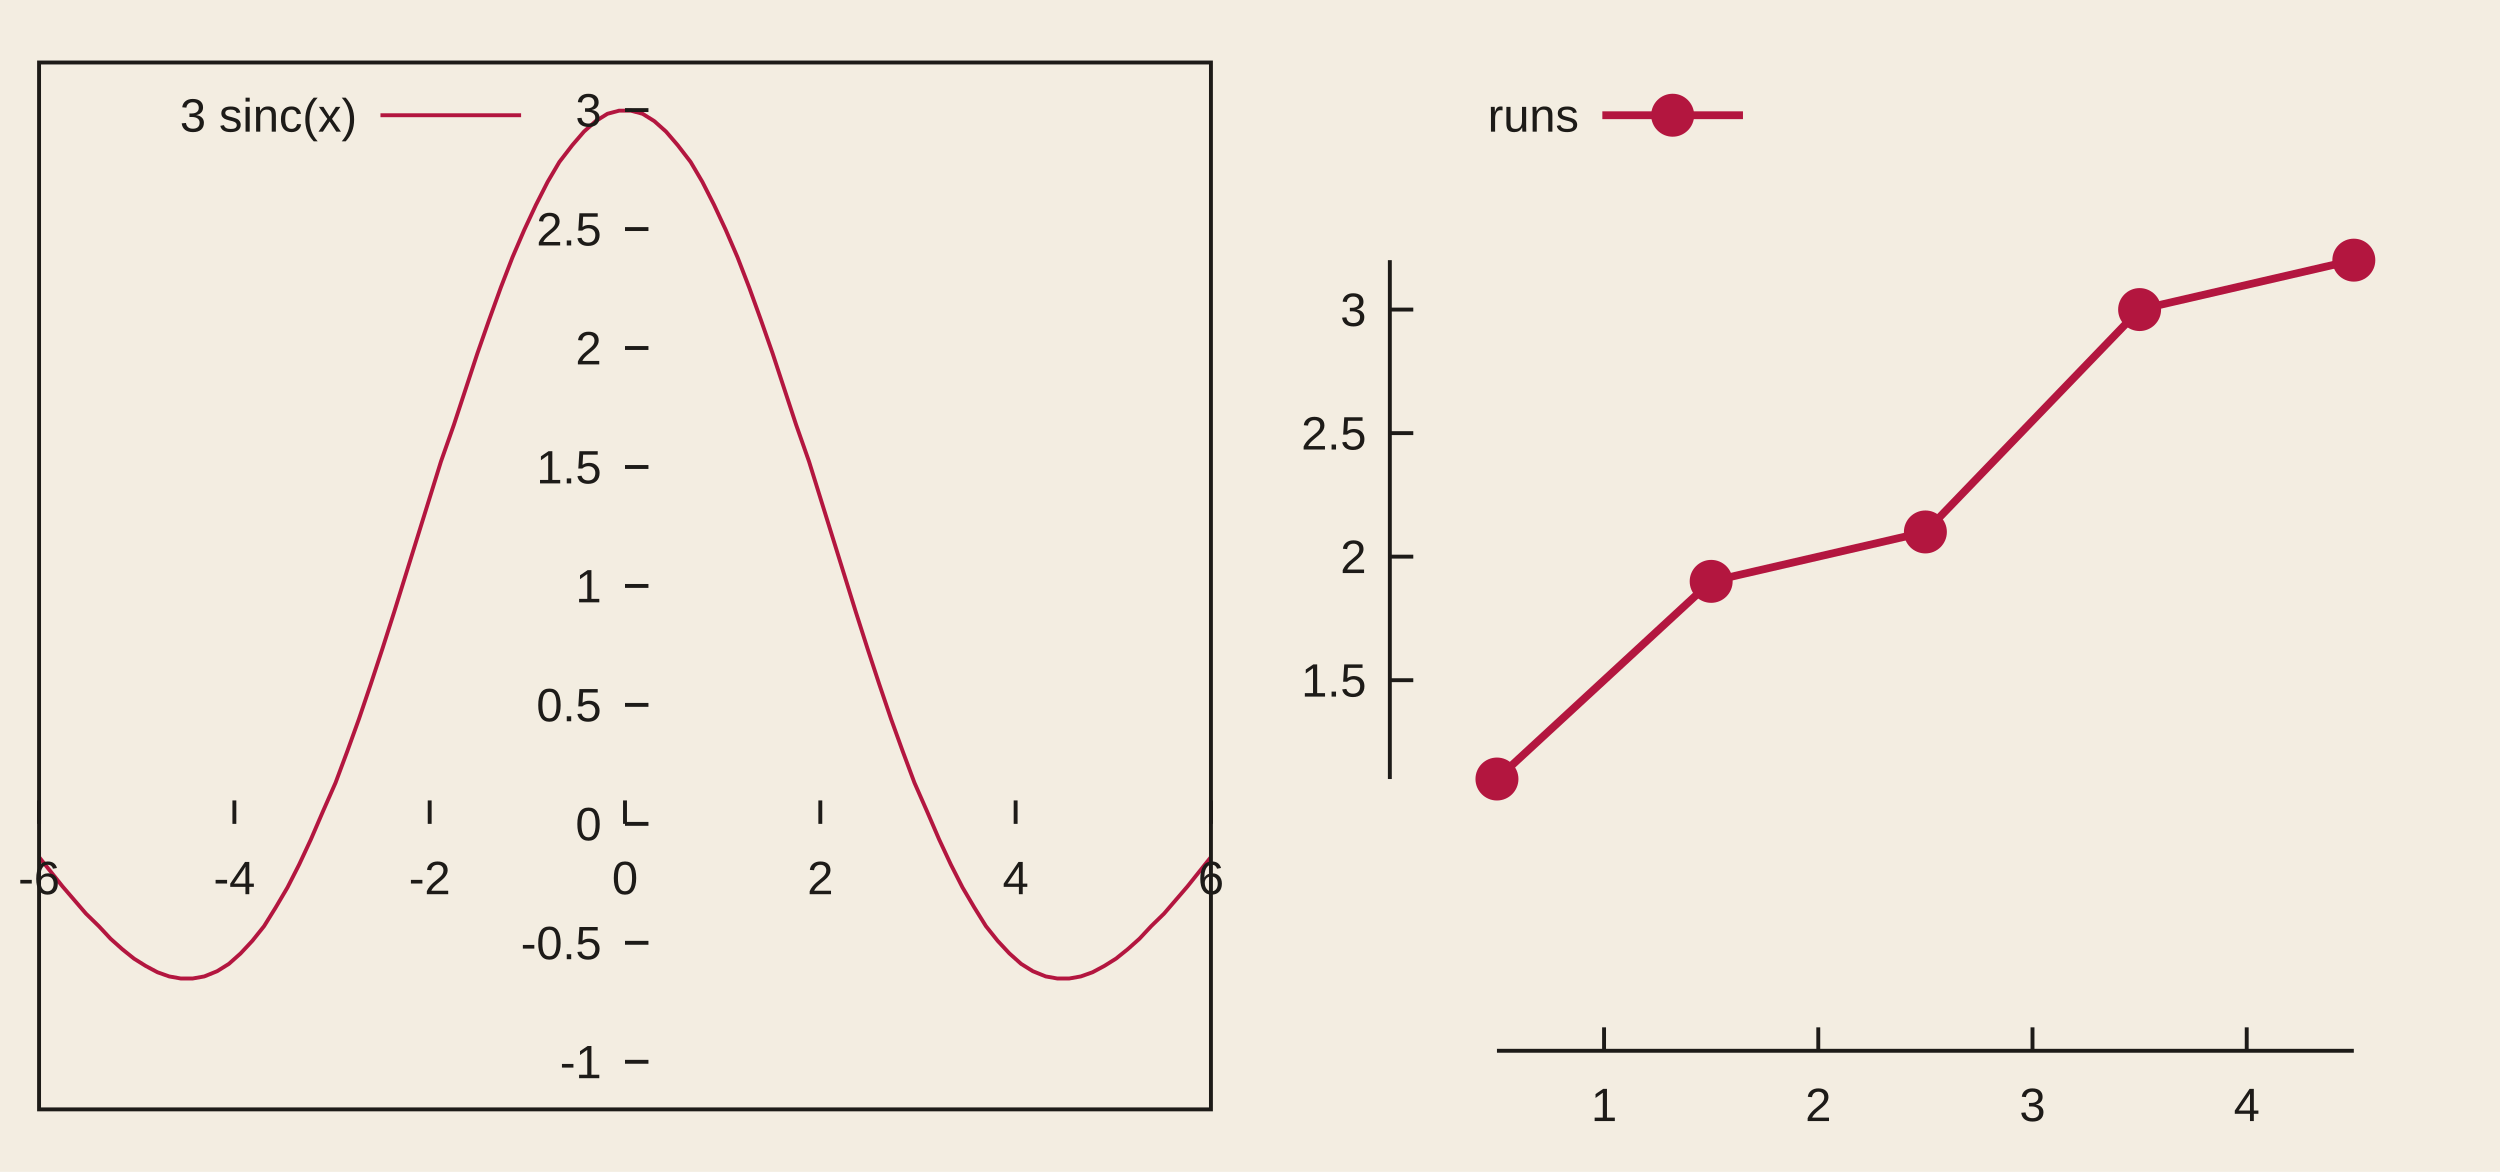
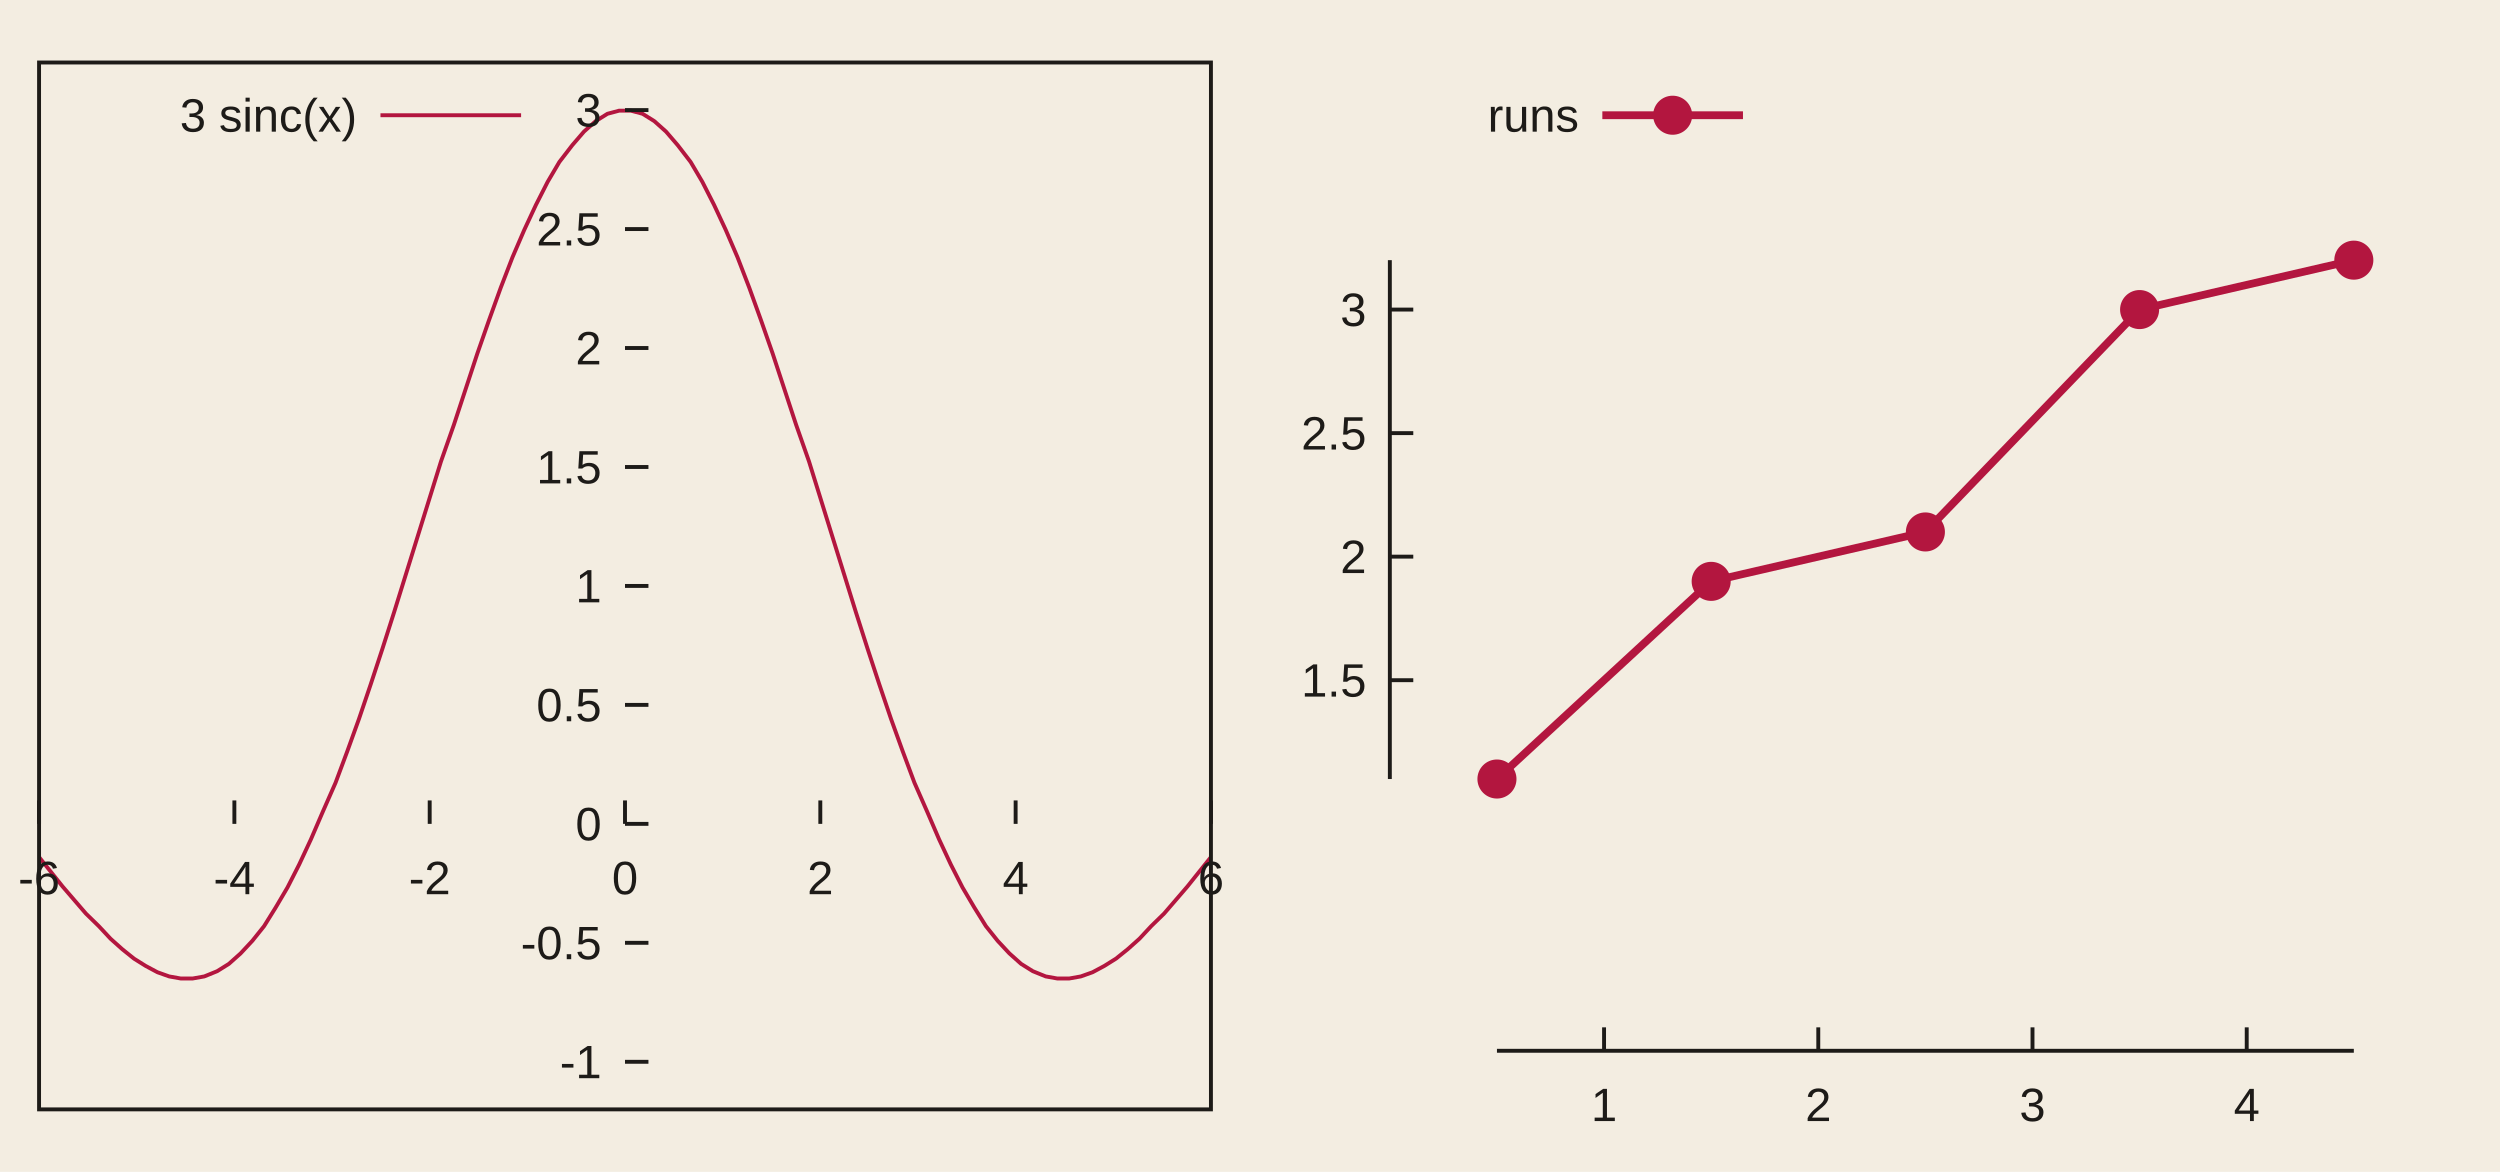
<svg xmlns="http://www.w3.org/2000/svg" width="640" height="300" viewBox="0 0 640 300" font-family="Arial,Helvetica,sans-serif" font-size="12" fill="#1d1b18" data-theme="washi" data-frame="#1d1b18" data-grid-color="#a69a85">
  <rect x="0" y="0" width="640" height="300" fill="#f3ede1" stroke="none" stroke-width="0" />
  <g class="fs-axes" data-area="10 310 16 284" data-x="-6e0 6e0" data-y="-1.2e0 3.2e0" data-log="0 0" data-grid="0" data-font-size="12" data-xtics="axis" data-ytics="axis" data-xformat="%h" data-yformat="%h">
    <g class="fs-grid" display="none">
      <polyline fill="none" stroke="#a69a85" stroke-width="0.5" stroke-dasharray="2,3" points="10,284 10,16" />
      <polyline fill="none" stroke="#a69a85" stroke-width="0.5" stroke-dasharray="2,3" points="60,284 60,16" />
      <polyline fill="none" stroke="#a69a85" stroke-width="0.5" stroke-dasharray="2,3" points="110,284 110,16" />
      <polyline fill="none" stroke="#a69a85" stroke-width="0.5" stroke-dasharray="2,3" points="160,284 160,16" />
      <polyline fill="none" stroke="#a69a85" stroke-width="0.5" stroke-dasharray="2,3" points="210,284 210,16" />
      <polyline fill="none" stroke="#a69a85" stroke-width="0.5" stroke-dasharray="2,3" points="260,284 260,16" />
      <polyline fill="none" stroke="#a69a85" stroke-width="0.5" stroke-dasharray="2,3" points="310,284 310,16" />
      <polyline fill="none" stroke="#a69a85" stroke-width="0.5" stroke-dasharray="2,3" points="10,271.82 310,271.82" />
      <polyline fill="none" stroke="#a69a85" stroke-width="0.5" stroke-dasharray="2,3" points="10,241.36 310,241.36" />
      <polyline fill="none" stroke="#a69a85" stroke-width="0.5" stroke-dasharray="2,3" points="10,210.91 310,210.91" />
      <polyline fill="none" stroke="#a69a85" stroke-width="0.5" stroke-dasharray="2,3" points="10,180.45 310,180.45" />
      <polyline fill="none" stroke="#a69a85" stroke-width="0.5" stroke-dasharray="2,3" points="10,150 310,150" />
      <polyline fill="none" stroke="#a69a85" stroke-width="0.5" stroke-dasharray="2,3" points="10,119.55 310,119.55" />
      <polyline fill="none" stroke="#a69a85" stroke-width="0.5" stroke-dasharray="2,3" points="10,89.09 310,89.09" />
      <polyline fill="none" stroke="#a69a85" stroke-width="0.5" stroke-dasharray="2,3" points="10,58.64 310,58.64" />
      <polyline fill="none" stroke="#a69a85" stroke-width="0.5" stroke-dasharray="2,3" points="10,28.18 310,28.18" />
    </g>
    <svg class="fs-plot" x="10" y="16" width="300" height="268" viewBox="0 0 1 1" preserveAspectRatio="none" overflow="hidden">
      <g class="fs-series" data-series="1">
        <polyline fill="none" stroke="#b3163f" stroke-width="1" stroke-linejoin="round" vector-effect="non-scaling-stroke" points="0,0.759 0.01,0.773 0.02,0.787 0.03,0.8 0.04,0.813 0.051,0.825 0.061,0.837 0.071,0.847 0.081,0.856 0.091,0.863 0.101,0.869 0.111,0.873 0.121,0.875 0.131,0.875 0.141,0.873 0.152,0.868 0.162,0.861 0.172,0.851 0.182,0.839 0.192,0.825 0.202,0.807 0.212,0.788 0.222,0.766 0.232,0.742 0.242,0.716 0.253,0.688 0.263,0.658 0.273,0.627 0.283,0.594 0.293,0.56 0.303,0.525 0.313,0.489 0.323,0.453 0.333,0.417 0.343,0.381 0.354,0.346 0.364,0.312 0.374,0.278 0.384,0.246 0.394,0.215 0.404,0.186 0.414,0.16 0.424,0.136 0.434,0.114 0.444,0.095 0.455,0.079 0.465,0.066 0.475,0.056 0.485,0.049 0.495,0.046 0.505,0.046 0.515,0.049 0.525,0.056 0.535,0.066 0.545,0.079 0.556,0.095 0.566,0.114 0.576,0.136 0.586,0.16 0.596,0.186 0.606,0.215 0.616,0.246 0.626,0.278 0.636,0.312 0.646,0.346 0.657,0.381 0.667,0.417 0.677,0.453 0.687,0.489 0.697,0.525 0.707,0.56 0.717,0.594 0.727,0.627 0.737,0.658 0.747,0.688 0.758,0.716 0.768,0.742 0.778,0.766 0.788,0.788 0.798,0.807 0.808,0.825 0.818,0.839 0.828,0.851 0.838,0.861 0.848,0.868 0.859,0.873 0.869,0.875 0.879,0.875 0.889,0.873 0.899,0.869 0.909,0.863 0.919,0.856 0.929,0.847 0.939,0.837 0.949,0.825 0.96,0.813 0.97,0.8 0.98,0.787 0.99,0.773 1,0.759" />
      </g>
    </svg>
    <rect x="10" y="16" width="300" height="268" fill="none" stroke="#1d1b18" stroke-width="1" />
    <g class="fs-xticks">
      <polyline fill="none" stroke="#1d1b18" stroke-width="1" points="10,210.91 10,204.91" />
      <text x="10" y="228.91" text-anchor="middle">-6</text>
      <polyline fill="none" stroke="#1d1b18" stroke-width="1" points="60,210.91 60,204.91" />
      <text x="60" y="228.91" text-anchor="middle">-4</text>
      <polyline fill="none" stroke="#1d1b18" stroke-width="1" points="110,210.91 110,204.91" />
      <text x="110" y="228.91" text-anchor="middle">-2</text>
      <polyline fill="none" stroke="#1d1b18" stroke-width="1" points="160,210.91 160,204.91" />
      <text x="160" y="228.91" text-anchor="middle">0</text>
      <polyline fill="none" stroke="#1d1b18" stroke-width="1" points="210,210.91 210,204.91" />
      <text x="210" y="228.91" text-anchor="middle">2</text>
      <polyline fill="none" stroke="#1d1b18" stroke-width="1" points="260,210.91 260,204.91" />
      <text x="260" y="228.91" text-anchor="middle">4</text>
      <polyline fill="none" stroke="#1d1b18" stroke-width="1" points="310,210.91 310,204.91" />
      <text x="310" y="228.91" text-anchor="middle">6</text>
    </g>
    <g class="fs-yticks">
      <polyline fill="none" stroke="#1d1b18" stroke-width="1" points="160,271.82 166,271.82" />
      <text x="154" y="276.02" text-anchor="end">-1</text>
      <polyline fill="none" stroke="#1d1b18" stroke-width="1" points="160,241.36 166,241.36" />
      <text x="154" y="245.56" text-anchor="end">-0.5</text>
      <polyline fill="none" stroke="#1d1b18" stroke-width="1" points="160,210.91 166,210.91" />
      <text x="154" y="215.11" text-anchor="end">0</text>
      <polyline fill="none" stroke="#1d1b18" stroke-width="1" points="160,180.45 166,180.45" />
      <text x="154" y="184.65" text-anchor="end">0.5</text>
      <polyline fill="none" stroke="#1d1b18" stroke-width="1" points="160,150 166,150" />
      <text x="154" y="154.2" text-anchor="end">1</text>
      <polyline fill="none" stroke="#1d1b18" stroke-width="1" points="160,119.55 166,119.55" />
      <text x="154" y="123.75" text-anchor="end">1.5</text>
      <polyline fill="none" stroke="#1d1b18" stroke-width="1" points="160,89.09 166,89.09" />
      <text x="154" y="93.29" text-anchor="end">2</text>
      <polyline fill="none" stroke="#1d1b18" stroke-width="1" points="160,58.64 166,58.64" />
      <text x="154" y="62.84" text-anchor="end">2.5</text>
      <polyline fill="none" stroke="#1d1b18" stroke-width="1" points="160,28.18 166,28.18" />
      <text x="154" y="32.38" text-anchor="end">3</text>
    </g>
    <g class="fs-key-entry" data-series="1">
      <polyline fill="none" stroke="#b3163f" stroke-width="1" points="97.4,29.5 133.4,29.5" />
      <text x="91.4" y="33.7" text-anchor="end">3 sinc(x)</text>
    </g>
  </g>
  <g class="fs-axes" data-area="355.8 630 16 269" data-x="0 5e0" data-y="0 4e0" data-log="0 0" data-grid="0" data-font-size="12" data-xtics="rangelimited 5e-1 4.5e0" data-ytics="rangelimited 1.1e0 3.2e0" data-xformat="%h" data-yformat="%h" data-mirror="0 0 0">
    <g class="fs-grid" display="none">
      <polyline fill="none" stroke="#a69a85" stroke-width="0.5" stroke-dasharray="2,3" points="355.8,269 355.8,16" />
      <polyline fill="none" stroke="#a69a85" stroke-width="0.5" stroke-dasharray="2,3" points="410.64,269 410.64,16" />
      <polyline fill="none" stroke="#a69a85" stroke-width="0.5" stroke-dasharray="2,3" points="465.48,269 465.48,16" />
      <polyline fill="none" stroke="#a69a85" stroke-width="0.5" stroke-dasharray="2,3" points="520.32,269 520.32,16" />
      <polyline fill="none" stroke="#a69a85" stroke-width="0.5" stroke-dasharray="2,3" points="575.16,269 575.16,16" />
      <polyline fill="none" stroke="#a69a85" stroke-width="0.5" stroke-dasharray="2,3" points="630,269 630,16" />
      <polyline fill="none" stroke="#a69a85" stroke-width="0.5" stroke-dasharray="2,3" points="355.8,269 630,269" />
      <polyline fill="none" stroke="#a69a85" stroke-width="0.5" stroke-dasharray="2,3" points="355.8,237.38 630,237.38" />
      <polyline fill="none" stroke="#a69a85" stroke-width="0.5" stroke-dasharray="2,3" points="355.8,205.75 630,205.75" />
      <polyline fill="none" stroke="#a69a85" stroke-width="0.5" stroke-dasharray="2,3" points="355.8,174.13 630,174.13" />
      <polyline fill="none" stroke="#a69a85" stroke-width="0.5" stroke-dasharray="2,3" points="355.8,142.5 630,142.5" />
      <polyline fill="none" stroke="#a69a85" stroke-width="0.5" stroke-dasharray="2,3" points="355.8,110.88 630,110.88" />
      <polyline fill="none" stroke="#a69a85" stroke-width="0.5" stroke-dasharray="2,3" points="355.8,79.25 630,79.25" />
      <polyline fill="none" stroke="#a69a85" stroke-width="0.5" stroke-dasharray="2,3" points="355.8,47.63 630,47.63" />
      <polyline fill="none" stroke="#a69a85" stroke-width="0.5" stroke-dasharray="2,3" points="355.8,16 630,16" />
    </g>
    <svg class="fs-plot" x="355.8" y="16" width="274.2" height="253" viewBox="0 0 1 1" preserveAspectRatio="none" overflow="hidden">
      <g class="fs-series" data-series="1">
        <polyline fill="none" stroke="#b3163f" stroke-width="2" stroke-linejoin="round" vector-effect="non-scaling-stroke" points="0.1,0.725 0.3,0.525 0.5,0.475 0.7,0.25 0.9,0.2" />
-         <path class="fs-pts" data-pt="7" data-size="9" data-lw="2" data-color="#b3163f" fill="none" stroke="none" d="M0.1,0.725 M0.3,0.525 M0.5,0.475 M0.7,0.25 M0.9,0.2" />
+         <path class="fs-pts" data-pt="7" data-size="9" data-lw="1" data-color="#b3163f" fill="none" stroke="none" d="M0.1,0.725 M0.3,0.525 M0.5,0.475 M0.7,0.25 M0.9,0.2" />
      </g>
    </svg>
    <svg class="fs-marks" x="355.8" y="16" width="274.2" height="253" viewBox="0 0 274.2 253" overflow="hidden">
-       <path data-series="1" fill="#b3163f" stroke="#b3163f" stroke-width="2" d="M22.92,183.43A4.5,4.5 0 1 0 31.92,183.43A4.5,4.5 0 1 0 22.92,183.43ZM77.76,132.83A4.5,4.5 0 1 0 86.76,132.83A4.5,4.5 0 1 0 77.76,132.83ZM132.6,120.18A4.5,4.5 0 1 0 141.6,120.18A4.5,4.5 0 1 0 132.6,120.18ZM187.44,63.25A4.5,4.5 0 1 0 196.44,63.25A4.5,4.5 0 1 0 187.44,63.25ZM242.28,50.6A4.5,4.5 0 1 0 251.28,50.6A4.5,4.5 0 1 0 242.28,50.6Z" />
+       <path data-series="1" fill="#b3163f" stroke="#b3163f" stroke-width="1" d="M22.92,183.43A4.5,4.5 0 1 0 31.92,183.43A4.5,4.5 0 1 0 22.92,183.43ZM77.76,132.83A4.5,4.5 0 1 0 86.76,132.83A4.5,4.5 0 1 0 77.76,132.83ZM132.6,120.18A4.5,4.5 0 1 0 141.6,120.18A4.5,4.5 0 1 0 132.6,120.18ZM187.44,63.25A4.5,4.5 0 1 0 196.44,63.25A4.5,4.5 0 1 0 187.44,63.25ZM242.28,50.6A4.5,4.5 0 1 0 251.28,50.6A4.5,4.5 0 1 0 242.28,50.6Z" />
    </svg>
    <polyline fill="none" stroke="#1d1b18" stroke-width="1" points="383.22,269 602.58,269" />
    <polyline fill="none" stroke="#1d1b18" stroke-width="1" points="355.8,199.43 355.8,66.6" />
    <g class="fs-xticks">
      <polyline fill="none" stroke="#1d1b18" stroke-width="1" points="410.64,269 410.64,263" />
      <text x="410.64" y="287" text-anchor="middle">1</text>
      <polyline fill="none" stroke="#1d1b18" stroke-width="1" points="465.48,269 465.48,263" />
      <text x="465.48" y="287" text-anchor="middle">2</text>
      <polyline fill="none" stroke="#1d1b18" stroke-width="1" points="520.32,269 520.32,263" />
      <text x="520.32" y="287" text-anchor="middle">3</text>
      <polyline fill="none" stroke="#1d1b18" stroke-width="1" points="575.16,269 575.16,263" />
      <text x="575.16" y="287" text-anchor="middle">4</text>
    </g>
    <g class="fs-yticks">
      <polyline fill="none" stroke="#1d1b18" stroke-width="1" points="355.8,174.13 361.8,174.13" />
      <text x="349.8" y="178.33" text-anchor="end">1.5</text>
      <polyline fill="none" stroke="#1d1b18" stroke-width="1" points="355.8,142.5 361.8,142.5" />
      <text x="349.8" y="146.7" text-anchor="end">2</text>
      <polyline fill="none" stroke="#1d1b18" stroke-width="1" points="355.8,110.88 361.8,110.88" />
      <text x="349.8" y="115.08" text-anchor="end">2.5</text>
      <polyline fill="none" stroke="#1d1b18" stroke-width="1" points="355.8,79.25 361.8,79.25" />
      <text x="349.8" y="83.45" text-anchor="end">3</text>
    </g>
    <g class="fs-key-entry" data-series="1">
      <polyline fill="none" stroke="#b3163f" stroke-width="2" points="410.2,29.5 446.2,29.5" />
-       <path fill="#b3163f" stroke="#b3163f" stroke-width="2" d="M423.7,29.5A4.5,4.5 0 1 0 432.7,29.5A4.5,4.5 0 1 0 423.7,29.5Z" />
+       <path fill="#b3163f" stroke="#b3163f" stroke-width="1" d="M423.7,29.5A4.5,4.5 0 1 0 432.7,29.5A4.5,4.5 0 1 0 423.7,29.5Z" />
      <text x="404.2" y="33.7" text-anchor="end">runs</text>
    </g>
  </g>
</svg>
